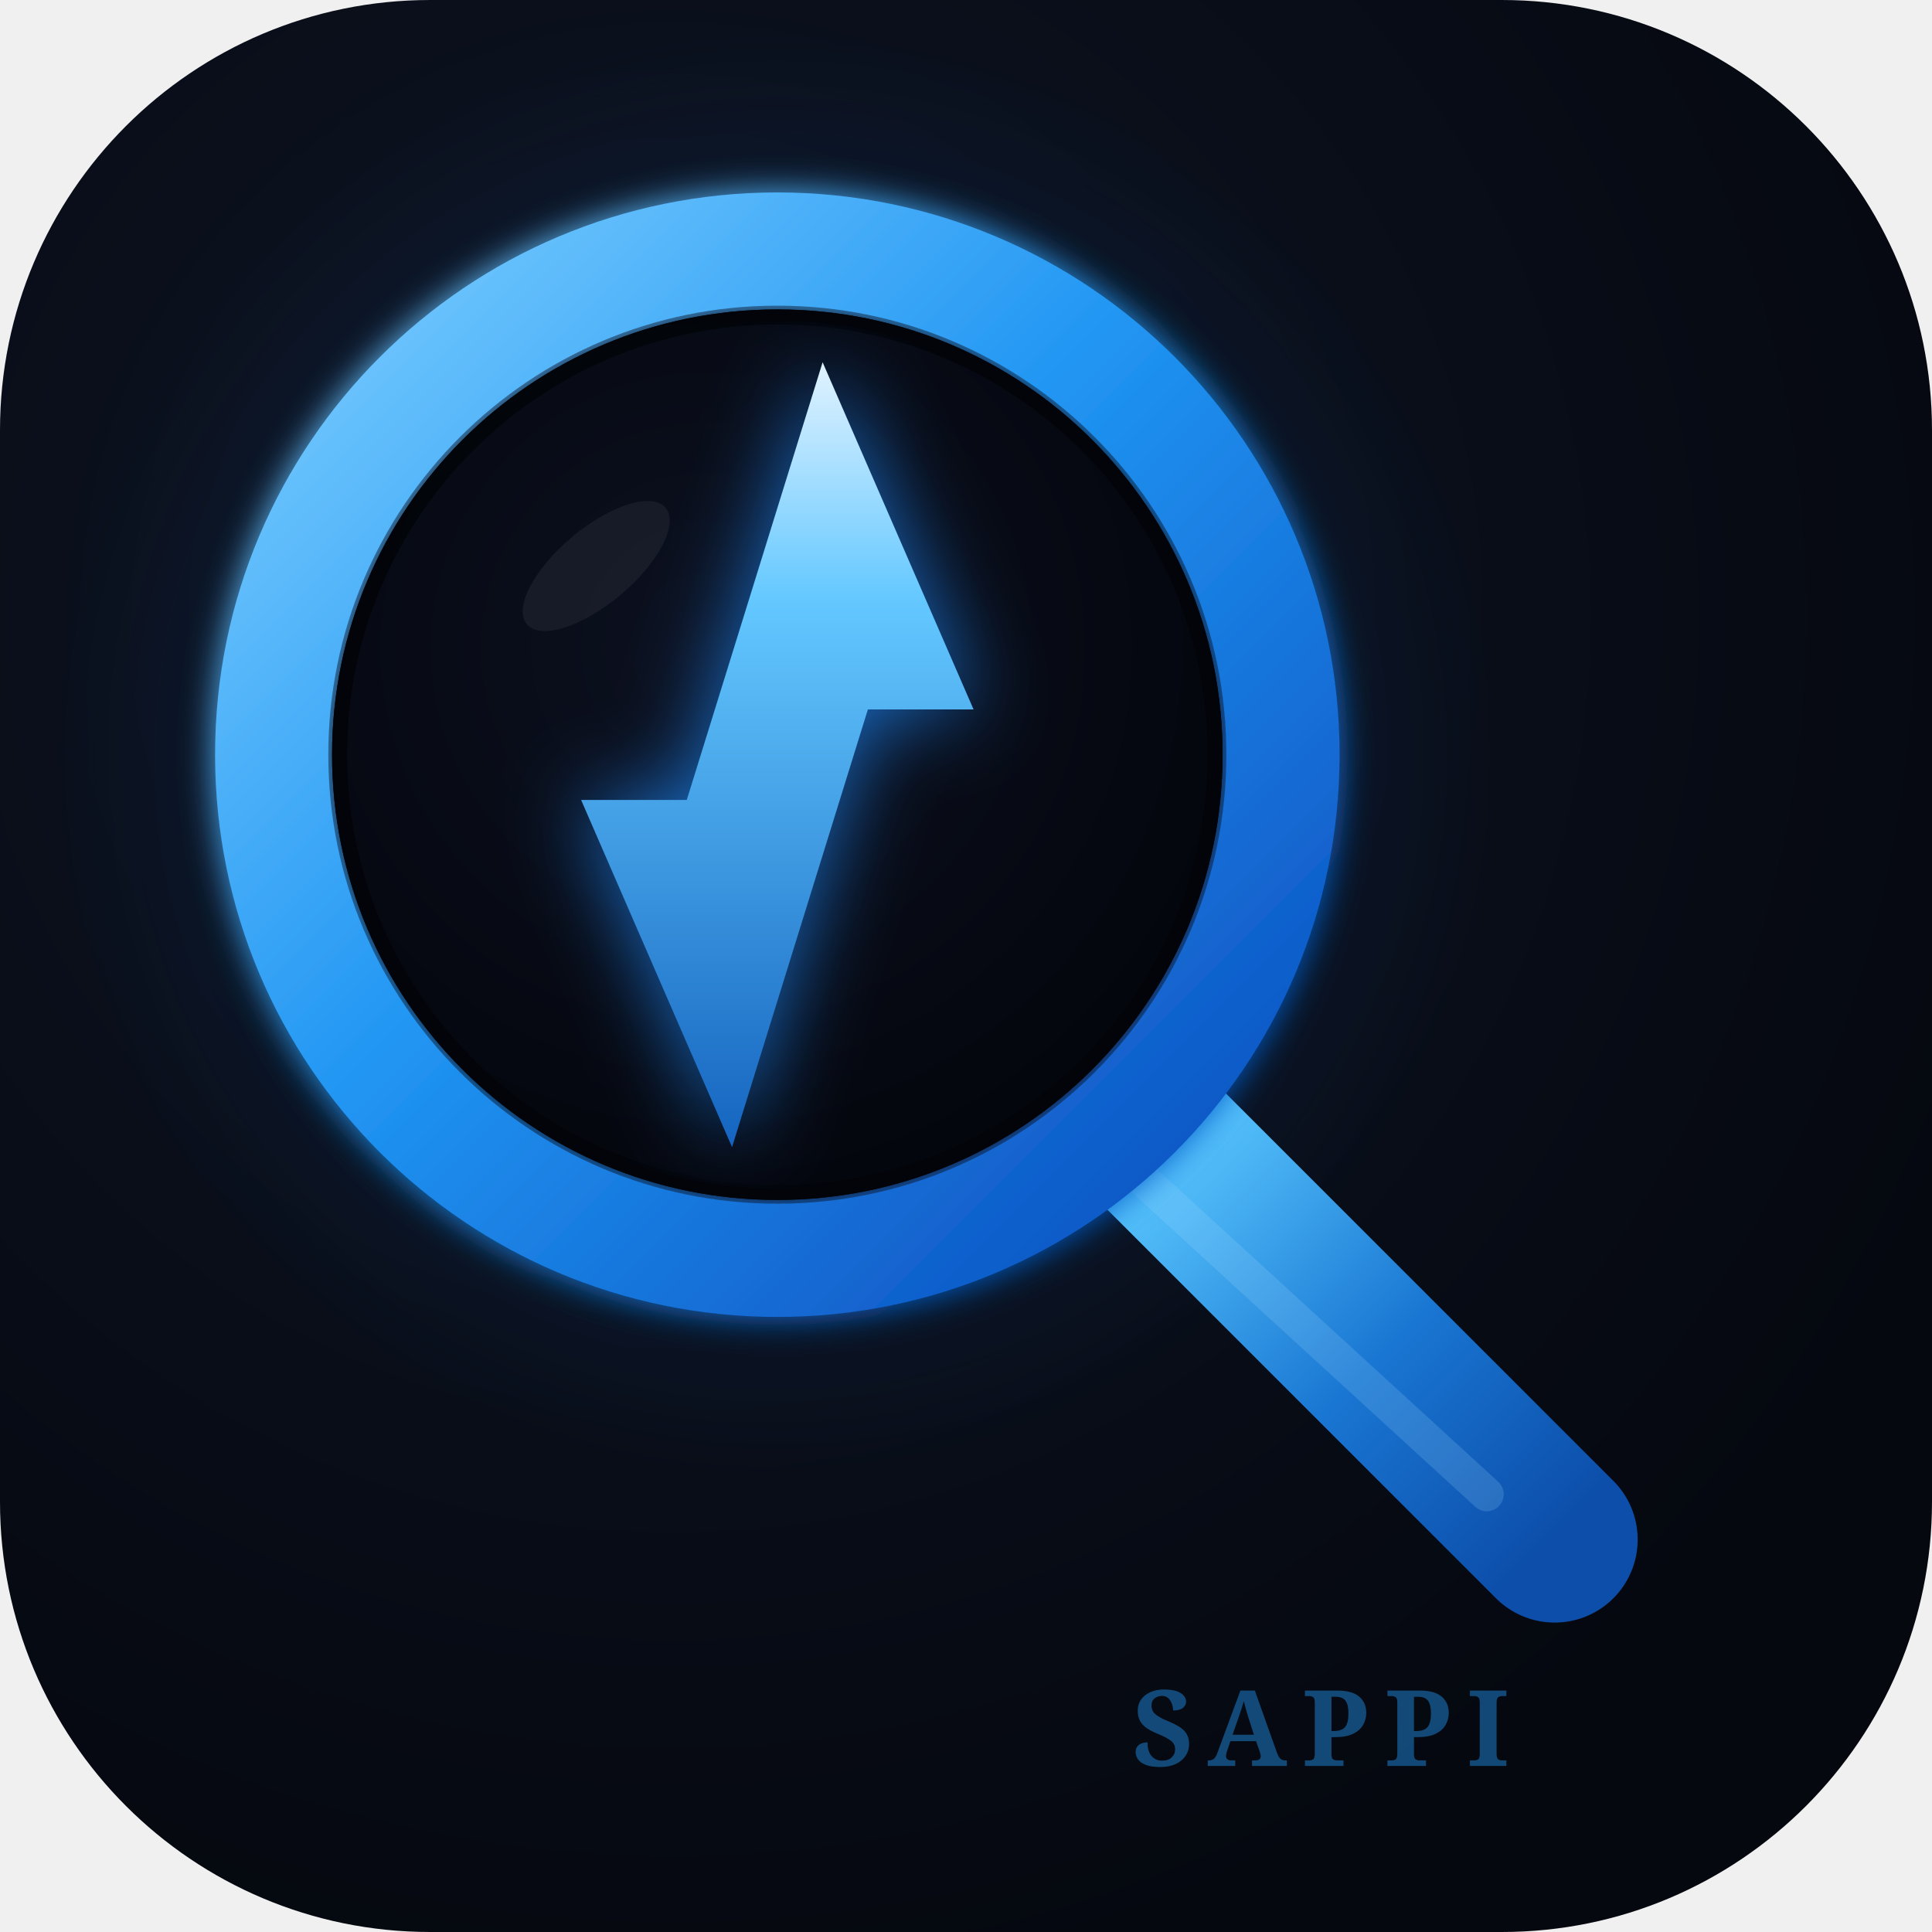
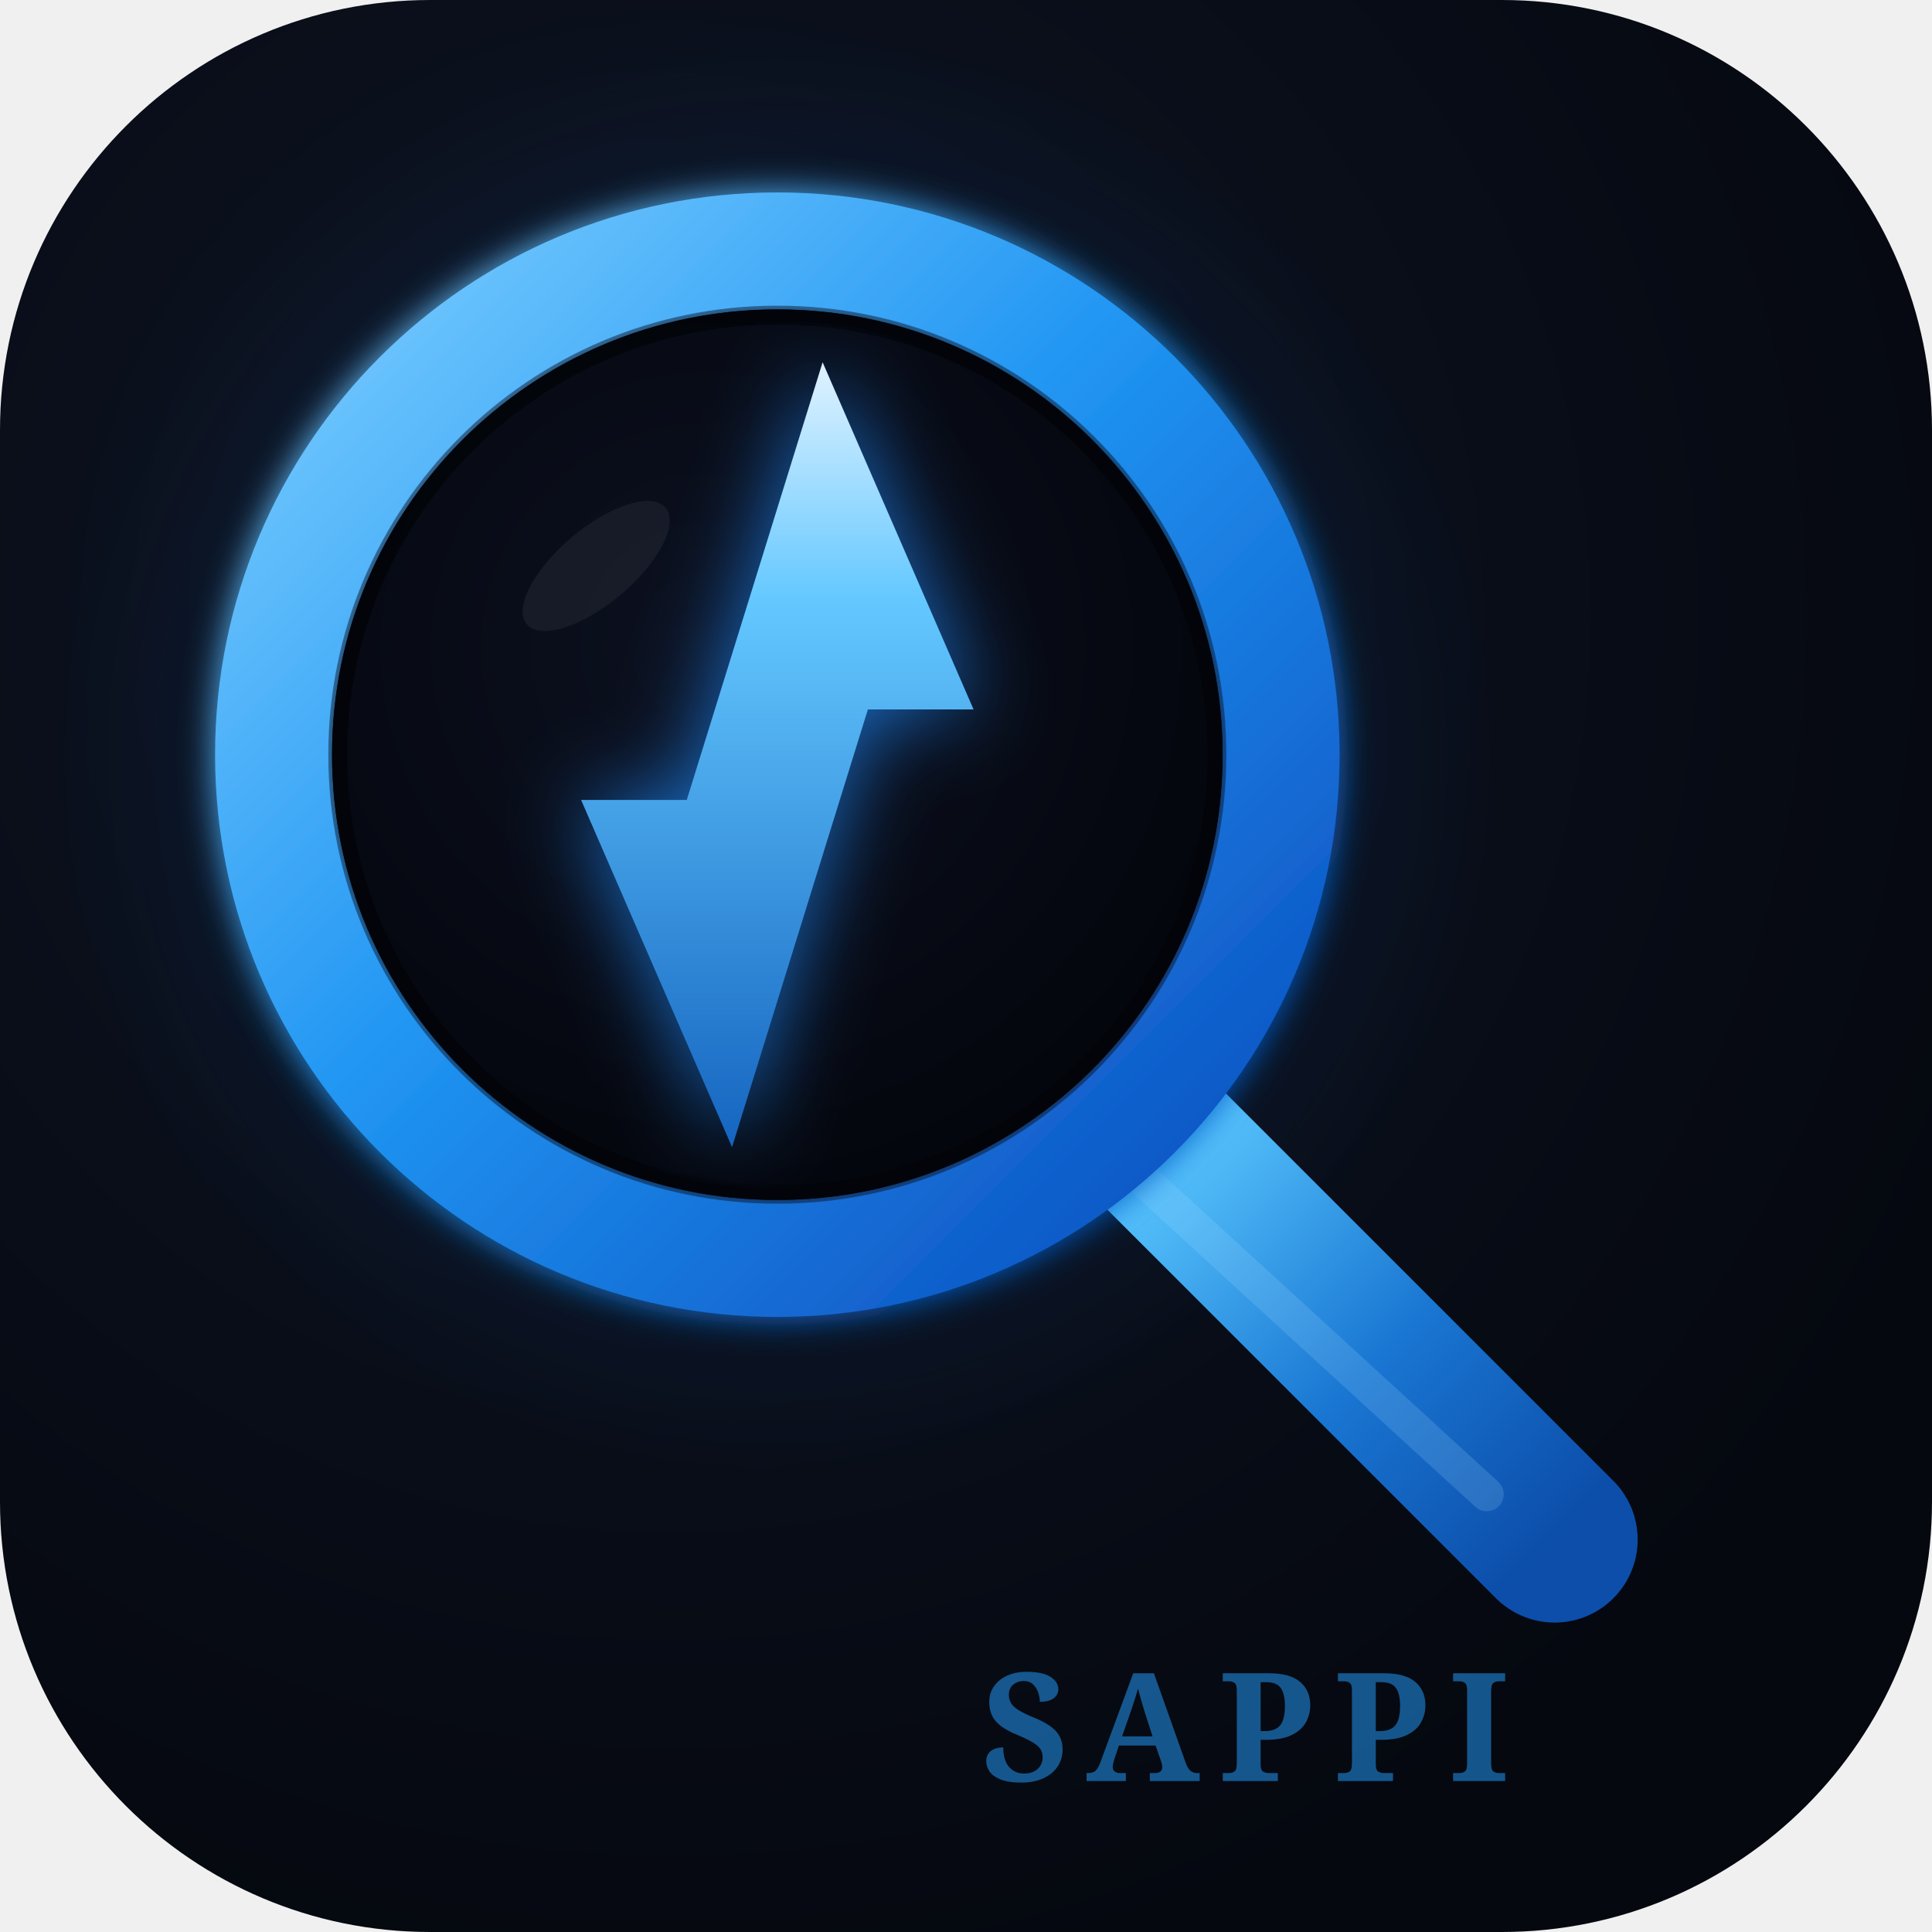
<svg xmlns="http://www.w3.org/2000/svg" viewBox="0 0 512 512" width="512" height="512">
  <defs>
    <radialGradient id="bgGrad" cx="35%" cy="32%" r="72%" gradientUnits="objectBoundingBox">
      <stop offset="0%" stop-color="#0e1525" />
      <stop offset="100%" stop-color="#05080f" />
    </radialGradient>
    <radialGradient id="halo" cx="50%" cy="50%" r="50%">
      <stop offset="0%" stop-color="#1565c0" stop-opacity="0.32" />
      <stop offset="100%" stop-color="#1565c0" stop-opacity="0" />
    </radialGradient>
    <linearGradient id="ringGrad" x1="0" y1="0" x2="1" y2="1">
      <stop offset="0%" stop-color="#7ecfff" />
      <stop offset="45%" stop-color="#2196f3" />
      <stop offset="100%" stop-color="#0a4bbd" />
    </linearGradient>
    <linearGradient id="handleGrad" x1="0" y1="0" x2="1" y2="1">
      <stop offset="0%" stop-color="#5ac8ff" />
      <stop offset="55%" stop-color="#1976d2" />
      <stop offset="100%" stop-color="#0c4eaa" />
    </linearGradient>
    <radialGradient id="lensGrad" cx="42%" cy="38%" r="62%">
      <stop offset="0%" stop-color="#0c1120" />
      <stop offset="100%" stop-color="#04060d" />
    </radialGradient>
    <linearGradient id="boltFill" x1="0.5" y1="0" x2="0.5" y2="1">
      <stop offset="0%" stop-color="#dff2ff" />
      <stop offset="30%" stop-color="#64c8ff" />
      <stop offset="100%" stop-color="#1565c0" />
    </linearGradient>
    <filter id="boltGlow" x="-60%" y="-60%" width="220%" height="220%" color-interpolation-filters="sRGB">
      <feGaussianBlur in="SourceGraphic" stdDeviation="11" result="blur" />
      <feColorMatrix in="blur" type="matrix" values="0 0 0 0 0.12 0 0 0 0 0.55 0 0 0 0 1 0 0 0 0.75 0" result="coloredBlur" />
      <feMerge>
        <feMergeNode in="coloredBlur" />
        <feMergeNode in="SourceGraphic" />
      </feMerge>
    </filter>
    <filter id="ringGlow" x="-20%" y="-20%" width="140%" height="140%">
      <feGaussianBlur in="SourceGraphic" stdDeviation="4.5" result="blur" />
      <feMerge>
        <feMergeNode in="blur" />
        <feMergeNode in="SourceGraphic" />
      </feMerge>
    </filter>
    <clipPath id="lensClip">
      <circle cx="206" cy="200" r="115" />
    </clipPath>
  </defs>
  <rect width="512" height="512" rx="114" fill="url(#bgGrad)" />
  <circle cx="206" cy="200" r="194" fill="url(#halo)" />
  <line x1="307" y1="303" x2="412" y2="408" stroke="url(#handleGrad)" stroke-width="44" stroke-linecap="round" />
  <line x1="299" y1="309" x2="394" y2="396" stroke="#a8dcff" stroke-width="9" stroke-linecap="round" opacity="0.18" />
  <circle cx="206" cy="200" r="134" fill="none" stroke="url(#ringGrad)" stroke-width="30" filter="url(#ringGlow)" />
  <circle cx="206" cy="200" r="118" fill="url(#lensGrad)" />
  <circle cx="206" cy="200" r="116" fill="none" stroke="#020409" stroke-width="4" opacity="0.95" />
  <polygon points="218,96 258,188 230,188 194,304 154,212 182,212" fill="url(#boltFill)" filter="url(#boltGlow)" clip-path="url(#lensClip)" />
  <ellipse cx="158" cy="150" rx="24" ry="10" fill="white" opacity="0.055" transform="rotate(-40 158 150)" />
-   <text x="400" y="468" font-family="Georgia,serif" font-size="28" font-weight="700" letter-spacing="4" text-anchor="end" fill="#2196f3" opacity="0.45">SAPPI</text>
+   <text x="400" y="472" font-family="Georgia,serif" font-size="40" font-weight="700" letter-spacing="5" text-anchor="end" fill="#2196f3" opacity="0.55">SAPPI</text>
</svg>
